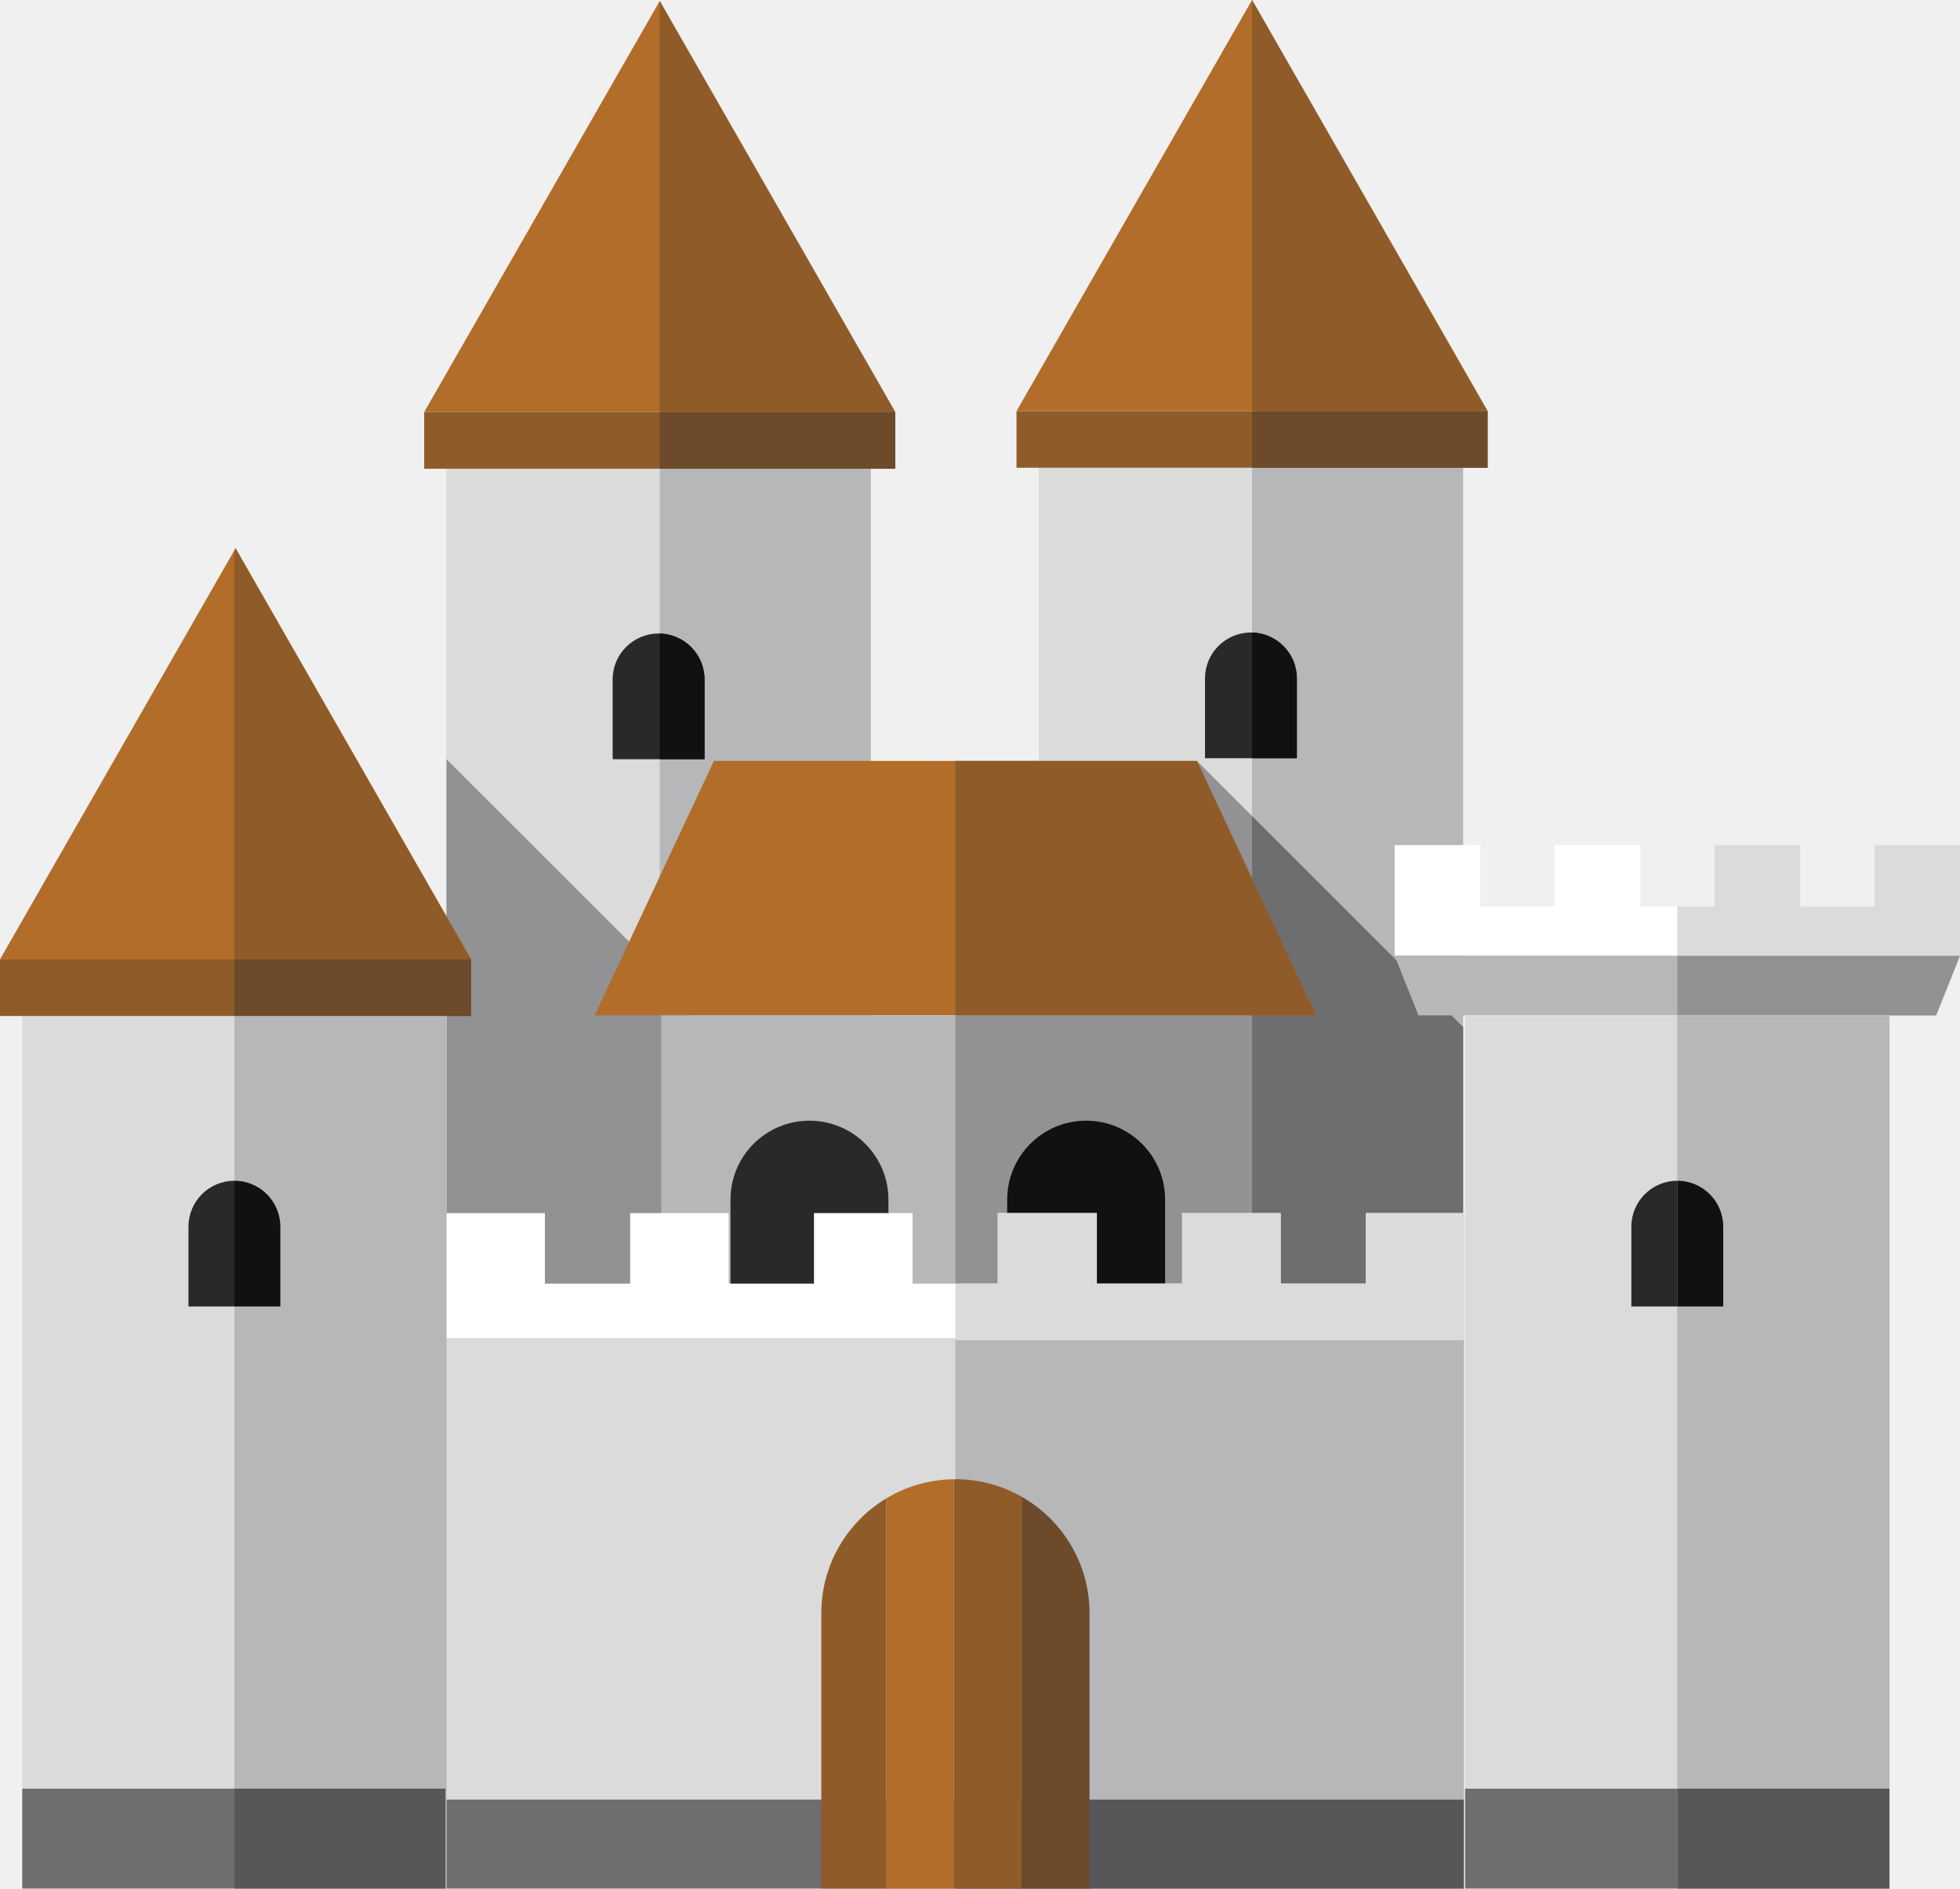
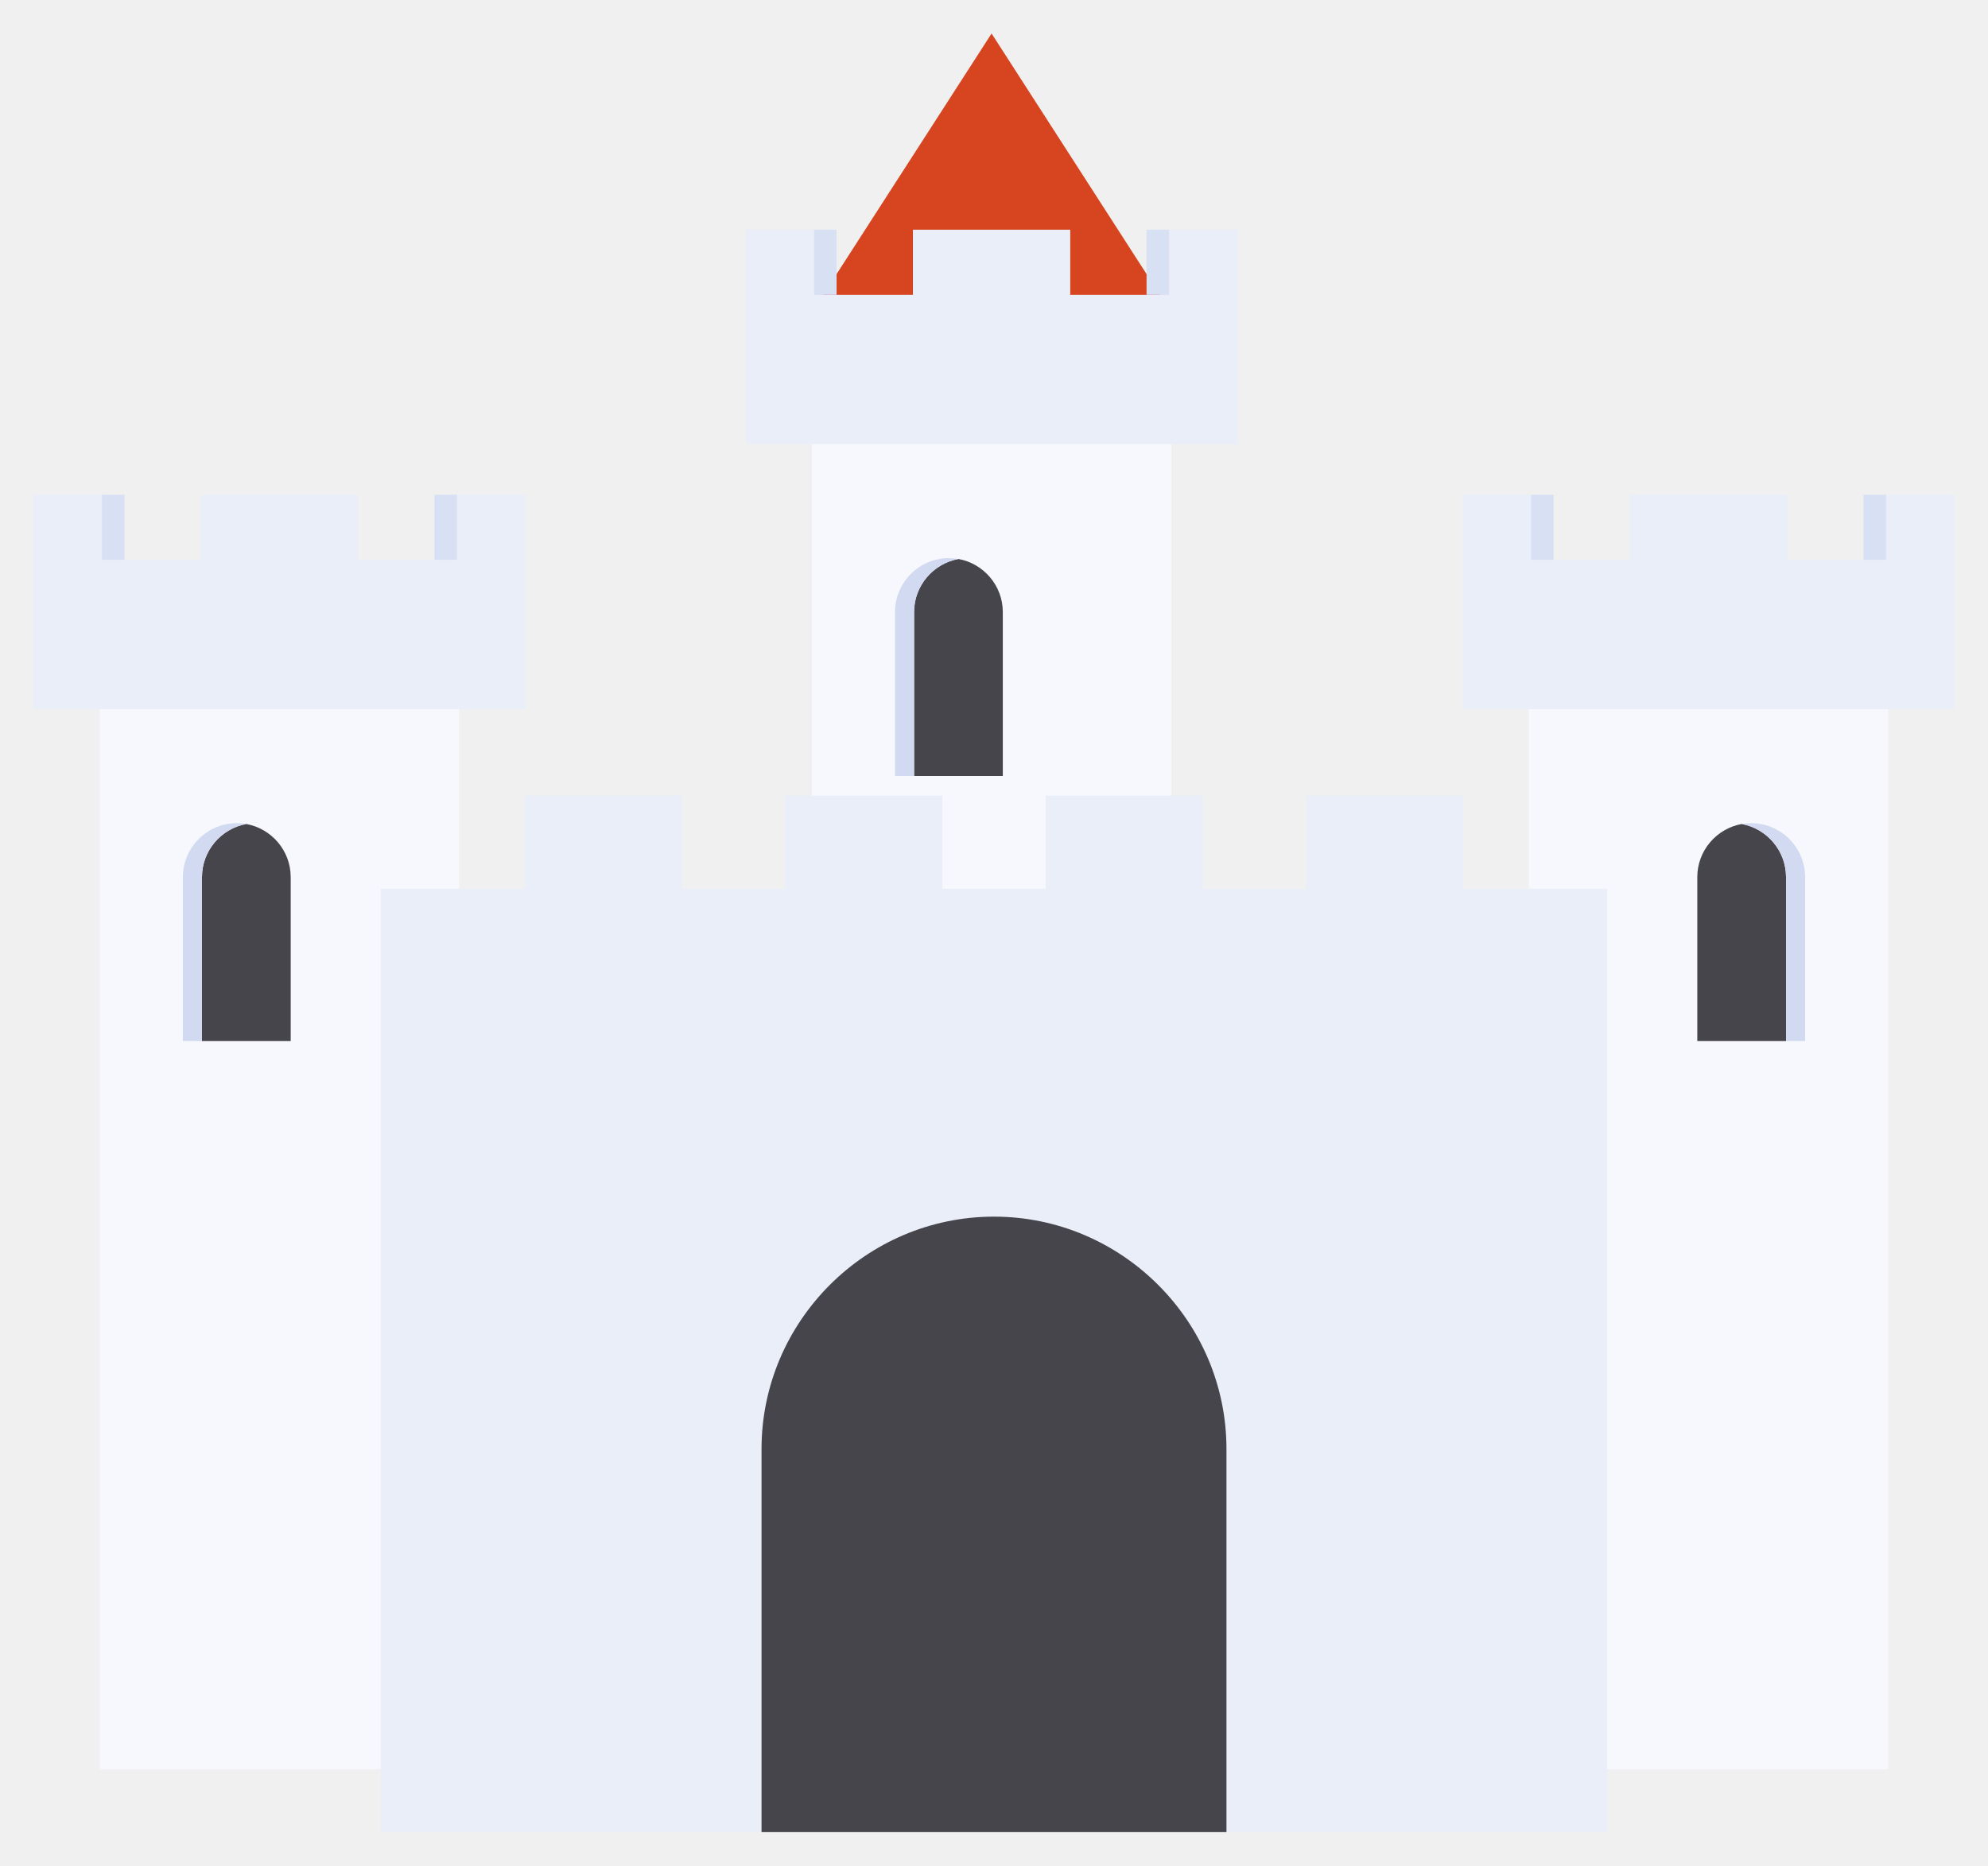
- <svg xmlns="http://www.w3.org/2000/svg" version="1.1" id="svg1228" xml:space="preserve" width="839.829" height="809.391" viewBox="0 0 839.829 809.391">
-   <defs id="defs1232">
-     <clipPath clipPathUnits="userSpaceOnUse" id="clipPath1246">
-       <path d="M 0,980 H 1400 V 0 H 0 Z" id="path1244" />
+ <svg xmlns="http://www.w3.org/2000/svg" version="1.1" id="svg2" xml:space="preserve" width="593.187" height="556.747" viewBox="0 0 593.187 556.747">
+   <defs id="defs6">
+     <clipPath clipPathUnits="userSpaceOnUse" id="clipPath18">
+       <path d="M 0,600 H 600 V 0 H 0 Z" id="path16" />
    </clipPath>
  </defs>
-   <g id="g1236" transform="matrix(1.333333,0,0,-1.333333,-529.4601,1136.771)">
-     <g clip-path="url(#clipPath1246)" id="g1242" transform="translate(21.40709,60.44355)">
-       <path id="path1522" style="fill:#dbdbdb;fill-opacity:1;fill-rule:nonzero;stroke:none" d="M 845.875,361.32 H 709.504 v 280.462 h 136.371 z" />
-       <path id="path1524" style="fill:#b6b7b8;fill-opacity:1;fill-rule:nonzero;stroke:none" d="m 778.052,361.32 h 67.823 v 280.462 h -67.823 z" />
-       <g transform="translate(845.8749,462.0088)" id="g1526">
-         <path id="path1528" style="fill:#929294;fill-opacity:1;fill-rule:nonzero;stroke:none" d="M 0,0 -85.541,85.541 -91.524,-89.817 H 0 Z" />
-       </g>
-       <g transform="translate(778.0522,372.192)" id="g1530">
-         <path id="path1532" style="fill:#6d6e70;fill-opacity:1;fill-rule:nonzero;stroke:none" d="M 0,0 H 67.823 V 89.817 L 0,157.639 Z" />
-       </g>
-       <path id="path1534" style="fill:#dbdbdb;fill-opacity:1;fill-rule:nonzero;stroke:none" d="M 655.523,361 H 519.152 v 280.462 h 136.371 z" />
-       <path id="path1536" style="fill:#b6b7b8;fill-opacity:1;fill-rule:nonzero;stroke:none" d="m 587.7,361 h 67.823 V 641.462 H 587.7 Z" />
-       <g transform="translate(519.1514,361.0005)" id="g1538">
-         <path id="path1540" style="fill:#929294;fill-opacity:1;fill-rule:nonzero;stroke:none" d="M 0,0 H 77.869 V 109.268 L 0,187.136 Z" />
-       </g>
-       <g transform="translate(777.6892,588.8224)" id="g1542">
-         <path id="path1544" style="fill:#29282a;fill-opacity:1;fill-rule:nonzero;stroke:none" d="m 0,0 c -8.153,0 -14.762,-6.609 -14.762,-14.762 v -25.64 h 29.524 v 25.64 C 14.762,-6.609 8.153,0 0,0" />
-       </g>
-       <path id="path1546" style="fill:#8f5c29;fill-opacity:1;fill-rule:nonzero;stroke:none" d="M 853.746,659.99 H 702.358 v -18.207 h 151.388 z" />
-       <g transform="translate(702.3583,659.9896)" id="g1548">
-         <path id="path1550" style="fill:#b16d29;fill-opacity:1;fill-rule:nonzero;stroke:none" d="M 0,0 75.694,132.145 151.388,0 Z" />
-       </g>
-       <path id="path1552" style="fill:#6d4a2a;fill-opacity:1;fill-rule:nonzero;stroke:none" d="m 778.052,641.782 h 75.694 v 18.207 h -75.694 z" />
-       <g transform="translate(853.746,659.9896)" id="g1554">
-         <path id="path1556" style="fill:#8f5c29;fill-opacity:1;fill-rule:nonzero;stroke:none" d="M 0,0 -75.694,132.145 V 0 Z" />
-       </g>
-       <g transform="translate(778.0522,588.8041)" id="g1558">
-         <path id="path1560" style="fill:#121112;fill-opacity:1;fill-rule:nonzero;stroke:none" d="m 0,0 v -40.384 h 14.399 v 25.64 C 14.399,-6.714 7.983,-0.195 0,0" />
-       </g>
-       <g transform="translate(587.337,588.503)" id="g1562">
-         <path id="path1564" style="fill:#29282a;fill-opacity:1;fill-rule:nonzero;stroke:none" d="m 0,0 c -8.153,0 -14.762,-6.609 -14.762,-14.762 v -25.64 h 29.524 v 25.64 C 14.762,-6.609 8.153,0 0,0" />
-       </g>
-       <path id="path1566" style="fill:#8f5c29;fill-opacity:1;fill-rule:nonzero;stroke:none" d="M 663.394,659.67 H 512.006 v -18.207 h 151.388 z" />
-       <g transform="translate(512.006,659.6702)" id="g1568">
-         <path id="path1570" style="fill:#b16d29;fill-opacity:1;fill-rule:nonzero;stroke:none" d="M 0,0 75.694,132.145 151.388,0 Z" />
-       </g>
-       <g transform="translate(663.3936,659.6703)" id="g1572">
-         <path id="path1574" style="fill:#8f5c29;fill-opacity:1;fill-rule:nonzero;stroke:none" d="M 0,0 -75.694,132.145 V 0 Z" />
-       </g>
-       <path id="path1576" style="fill:#6d4a2a;fill-opacity:1;fill-rule:nonzero;stroke:none" d="m 587.7,641.463 h 75.694 v 18.208 H 587.7 Z" />
-       <g transform="translate(587.6998,588.4847)" id="g1578">
-         <path id="path1580" style="fill:#121112;fill-opacity:1;fill-rule:nonzero;stroke:none" d="m 0,0 v -40.384 h 14.399 v 25.64 C 14.399,-6.713 7.984,-0.195 0,0" />
-       </g>
-       <g transform="translate(798.66,465.7585)" id="g1582">
-         <path id="path1584" style="fill:#b16d29;fill-opacity:1;fill-rule:nonzero;stroke:none" d="m 0,0 h -231.872 l 38.326,81.791 h 155.22 z" />
-       </g>
-       <path id="path1586" style="fill:#b6b7b8;fill-opacity:1;fill-rule:nonzero;stroke:none" d="M 777.261,362.484 H 588.186 v 103.275 h 189.075 z" />
-       <path id="path1588" style="fill:#929294;fill-opacity:1;fill-rule:nonzero;stroke:none" d="m 682.724,362.484 h 94.537 v 103.275 h -94.537 z" />
-       <g transform="translate(682.724,465.7585)" id="g1590">
-         <path id="path1592" style="fill:#8f5c29;fill-opacity:1;fill-rule:nonzero;stroke:none" d="M 0,0 H 115.936 L 77.61,81.791 H 0 Z" />
-       </g>
-       <g transform="translate(635.8159,431.9057)" id="g1594">
-         <path id="path1596" style="fill:#29282a;fill-opacity:1;fill-rule:nonzero;stroke:none" d="m 0,0 c -14.013,0 -25.374,-11.36 -25.374,-25.374 v -44.07 h 50.748 v 44.07 C 25.374,-11.36 14.013,0 0,0" />
-       </g>
-       <g transform="translate(724.7366,431.9057)" id="g1598">
-         <path id="path1600" style="fill:#121112;fill-opacity:1;fill-rule:nonzero;stroke:none" d="m 0,0 c -14.013,0 -25.374,-11.36 -25.374,-25.374 v -44.07 h 50.748 v 44.07 C 25.374,-11.36 14.013,0 0,0" />
-       </g>
-       <path id="path1602" style="fill:#dbdbdb;fill-opacity:1;fill-rule:nonzero;stroke:none" d="M 519.205,185.091 H 382.834 v 280.462 h 136.371 z" />
-       <g transform="translate(846.3182,402.201)" id="g1604">
-         <path id="path1606" style="fill:#ffffff;fill-opacity:1;fill-rule:nonzero;stroke:none" d="M 0,0 H -31.668 V -22.676 H -59.07 V 0 h -31.667 v -22.676 h -27.402 V 0 h -0.173 -31.495 -0.173 v -22.676 h -27.402 V 0 h -31.667 v -22.676 h -27.402 V 0 h -31.668 v -22.676 h -27.402 V 0 h -31.667 v -22.676 -18.205 h 177.381 31.495 118.303 z" />
-       </g>
-       <path id="path1608" style="fill:#dbdbdb;fill-opacity:1;fill-rule:nonzero;stroke:none" d="M 846.134,185.091 H 518.946 v 176.938 h 327.188 z" />
-       <g transform="translate(451.0192,412.594)" id="g1610">
-         <path id="path1612" style="fill:#29282a;fill-opacity:1;fill-rule:nonzero;stroke:none" d="m 0,0 c -8.153,0 -14.762,-6.609 -14.762,-14.762 v -25.64 h 29.524 v 25.64 C 14.762,-6.609 8.153,0 0,0" />
-       </g>
-       <path id="path1614" style="fill:#6d6e70;fill-opacity:1;fill-rule:nonzero;stroke:none" d="M 518.839,185.091 H 382.833 v 32.098 h 136.006 z" />
-       <path id="path1616" style="fill:#6d6e70;fill-opacity:1;fill-rule:nonzero;stroke:none" d="M 846.097,185.091 H 519.161 v 28.585 h 326.936 z" />
-       <path id="path1618" style="fill:#8f5c29;fill-opacity:1;fill-rule:nonzero;stroke:none" d="M 527.076,483.761 H 375.688 v -18.207 h 151.388 z" />
-       <g transform="translate(375.6882,483.7612)" id="g1620">
-         <path id="path1622" style="fill:#b16d29;fill-opacity:1;fill-rule:nonzero;stroke:none" d="M 0,0 75.694,132.145 151.388,0 Z" />
-       </g>
-       <path id="path1630" style="fill:#dbdbdb;fill-opacity:1;fill-rule:nonzero;stroke:none" d="M 982.895,185.091 H 846.524 v 280.462 h 136.371 z" />
-       <g transform="translate(914.7095,412.594)" id="g1632">
-         <path id="path1634" style="fill:#29282a;fill-opacity:1;fill-rule:nonzero;stroke:none" d="m 0,0 c -8.153,0 -14.762,-6.609 -14.762,-14.762 v -25.64 h 29.524 v 25.64 C 14.762,-6.609 8.153,0 0,0" />
-       </g>
-       <path id="path1636" style="fill:#6d6e70;fill-opacity:1;fill-rule:nonzero;stroke:none" d="M 982.895,185.091 H 846.524 v 32.098 h 136.371 z" />
-       <g transform="translate(978.0121,520.4982)" id="g1638">
-         <path id="path1640" style="fill:#ffffff;fill-opacity:1;fill-rule:nonzero;stroke:none" d="M 0,0 V -19.726 H -23.837 V 0 H -51.384 V -19.726 H -75.221 V 0 h -27.548 v -19.726 h -23.836 V 0 h -27.548 V -19.726 -35.562 H 27.548 V -19.726 0 Z" />
-       </g>
-       <g transform="translate(997.8947,465.7585)" id="g1642">
-         <path id="path1644" style="fill:#b6b7b8;fill-opacity:1;fill-rule:nonzero;stroke:none" d="m 0,0 h -166.37 l -7.666,19.177 H 7.665 Z" />
-       </g>
-       <path id="path1646" style="fill:#b6b7b8;fill-opacity:1;fill-rule:nonzero;stroke:none" d="m 451.019,185.091 h 68.186 v 280.462 h -68.186 z" />
-       <path id="path1648" style="fill:#565759;fill-opacity:1;fill-rule:nonzero;stroke:none" d="m 451.019,185.091 h 67.82 v 32.098 h -67.82 z" />
-       <g transform="translate(451.0192,412.5941)" id="g1650">
-         <path id="path1652" style="fill:#121112;fill-opacity:1;fill-rule:nonzero;stroke:none" d="m 0,0 v -40.402 h 14.762 v 25.64 C 14.762,-6.609 8.153,0 0,0" />
-       </g>
-       <path id="path1654" style="fill:#6d4a2a;fill-opacity:1;fill-rule:nonzero;stroke:none" d="m 451.019,465.554 h 76.057 v 18.207 h -76.057 z" />
-       <g transform="translate(451.0192,483.7612)" id="g1656">
-         <path id="path1658" style="fill:#8f5c29;fill-opacity:1;fill-rule:nonzero;stroke:none" d="M 0,0 H 76.057 L 0.363,132.145 0,131.511 Z" />
-       </g>
-       <path id="path1660" style="fill:#b6b7b8;fill-opacity:1;fill-rule:nonzero;stroke:none" d="m 682.724,185.091 h 163.41 v 176.938 h -163.41 z" />
-       <path id="path1662" style="fill:#565759;fill-opacity:1;fill-rule:nonzero;stroke:none" d="m 682.724,185.091 h 163.373 v 28.585 H 682.724 Z" />
-       <g transform="translate(814.6505,379.5247)" id="g1664">
-         <path id="path1666" style="fill:#dbdbdb;fill-opacity:1;fill-rule:nonzero;stroke:none" d="M 0,0 H -27.402 V 22.676 H -59.07 V 0 h -27.401 v 22.676 h -0.173 -31.495 -0.173 V 0 h -13.614 v -18.205 h 13.787 31.495 118.303 l 0.009,40.881 H 0 Z" />
-       </g>
-       <path id="path1668" style="fill:#b6b7b8;fill-opacity:1;fill-rule:nonzero;stroke:none" d="m 914.71,185.091 h 68.186 V 465.553 H 914.71 Z" />
-       <path id="path1670" style="fill:#565759;fill-opacity:1;fill-rule:nonzero;stroke:none" d="m 914.71,185.091 h 68.186 v 32.098 H 914.71 Z" />
-       <g transform="translate(929.4718,372.192)" id="g1672">
-         <path id="path1674" style="fill:#121112;fill-opacity:1;fill-rule:nonzero;stroke:none" d="m 0,0 v 25.64 c 0,8.153 -6.609,14.762 -14.762,14.762 V 0 Z" />
-       </g>
-       <g transform="translate(914.7096,465.7585)" id="g1676">
-         <path id="path1678" style="fill:#929294;fill-opacity:1;fill-rule:nonzero;stroke:none" d="M 0,0 H 83.185 L 90.85,19.177 H 0 Z" />
-       </g>
-       <g transform="translate(978.012,500.7723)" id="g1680">
-         <path id="path1682" style="fill:#dbdbdb;fill-opacity:1;fill-rule:nonzero;stroke:none" d="M 0,0 H -23.836 V 19.726 H -51.384 V 0 h -11.918 v -15.836 h 90.85 V 0 19.726 H 0 Z" />
-       </g>
-       <g transform="translate(682.7239,316.662)" id="g1684">
-         <path id="path1686" style="fill:#8f5c29;fill-opacity:1;fill-rule:nonzero;stroke:none" d="m 0,0 c -0.161,0 -0.319,-0.01 -0.479,-0.012 v -131.559 h 21.79 V -5.643 C 15.024,-2.058 7.755,0 0,0" />
-       </g>
-       <g transform="translate(704.035,311.0192)" id="g1688">
-         <path id="path1690" style="fill:#6d4a2a;fill-opacity:1;fill-rule:nonzero;stroke:none" d="m 0,0 v -125.928 h 21.79 v 88.47 C 21.79,-21.409 13.011,-7.419 0,0" />
-       </g>
-       <g transform="translate(639.6233,273.5613)" id="g1692">
-         <path id="path1694" style="fill:#8f5c29;fill-opacity:1;fill-rule:nonzero;stroke:none" d="M 0,0 V -88.47 H 20.832 V 36.907 C 8.347,29.358 0,15.655 0,0" />
-       </g>
-       <g transform="translate(660.4555,310.4686)" id="g1696">
-         <path id="path1698" style="fill:#b16d29;fill-opacity:1;fill-rule:nonzero;stroke:none" d="M 0,0 V -125.377 H 21.79 V 6.181 C 13.822,6.094 6.371,3.852 0,0" />
-       </g>
-     </g>
+   <g id="g10" transform="matrix(1.333333,0,0,-1.333333,-103.9253,715.1106)">
+     <path d="m 299.846,528.833 21.33,-33.112 21.33,-33.112 h -42.66 -42.66 l 21.33,33.112 z" style="fill:#d64520;fill-opacity:1;fill-rule:evenodd;stroke:none" id="path24" />
+     <path d="m 259.634,199.668 h 80.423 v 241.271 h -80.423 z" style="fill:#f6f8fd;fill-opacity:1;fill-rule:evenodd;stroke:none" id="path26" />
+     <path d="m 244.806,484.92 h 15.331 v -14.577 h 22.108 v 14.577 h 35.201 v -14.577 h 22.109 v 14.577 h 15.331 v -48.003 h -110.08 z" style="fill:#e9eef9;fill-opacity:1;fill-rule:evenodd;stroke:none" id="path28" />
+     <path d="m 260.137,484.92 h 5.026 v -14.577 h -5.026 z m 74.391,0 h 5.026 v -14.577 h -5.026 z" style="fill:#d8e0f4;fill-opacity:1;fill-rule:evenodd;stroke:none" id="path30" />
+     <path d="m 292.433,411.217 v 0 c 5.627,-1.015 9.927,-5.968 9.927,-11.872 V 362.65 h -19.855 v 36.695 c 0,5.905 4.303,10.856 9.928,11.872" style="fill:#46454b;fill-opacity:1;fill-rule:evenodd;stroke:none" id="path32" />
+     <path d="m 290.296,411.408 v 0 c 0.729,0 1.443,-0.066 2.137,-0.191 -5.625,-1.016 -9.928,-5.967 -9.928,-11.872 V 362.65 h -4.272 v 36.695 c 0,6.634 5.429,12.063 12.063,12.063" style="fill:#d2daf1;fill-opacity:1;fill-rule:evenodd;stroke:none" id="path34" />
+     <path d="m 100.272,140.349 h 80.424 v 241.27 h -80.424 z" style="fill:#f6f8fd;fill-opacity:1;fill-rule:evenodd;stroke:none" id="path36" />
+     <path d="m 85.444,425.6 h 15.33 v -14.576 h 22.109 V 425.6 h 35.201 v -14.576 h 22.108 V 425.6 h 15.331 V 377.597 H 85.444 Z" style="fill:#e9eef9;fill-opacity:1;fill-rule:evenodd;stroke:none" id="path38" />
+     <path d="m 100.774,425.6 h 5.026 v -14.576 h -5.026 z m 74.393,0 h 5.025 v -14.576 h -5.025 z" style="fill:#d8e0f4;fill-opacity:1;fill-rule:evenodd;stroke:none" id="path40" />
+     <path d="m 133.07,351.896 h 0.001 c 5.626,-1.015 9.927,-5.968 9.927,-11.873 v -36.694 h -19.854 v 36.694 c 0,5.907 4.302,10.857 9.926,11.873" style="fill:#46454b;fill-opacity:1;fill-rule:evenodd;stroke:none" id="path42" />
+     <path d="m 130.935,352.087 v 0 c 0.728,0 1.442,-0.066 2.136,-0.191 -5.625,-1.016 -9.927,-5.966 -9.927,-11.873 v -36.694 h -4.273 v 36.694 c 0,6.636 5.428,12.064 12.064,12.064" style="fill:#d2daf1;fill-opacity:1;fill-rule:evenodd;stroke:none" id="path44" />
+     <path d="m 420.082,140.349 h 80.424 v 241.27 h -80.424 z" style="fill:#f6f8fd;fill-opacity:1;fill-rule:evenodd;stroke:none" id="path46" />
+     <path d="m 515.334,425.6 h -15.33 V 411.024 H 477.895 V 425.6 h -35.2 v -14.576 h -22.11 V 425.6 h -15.33 v -48.003 h 110.079 z" style="fill:#e9eef9;fill-opacity:1;fill-rule:evenodd;stroke:none" id="path48" />
+     <path d="m 500.004,425.6 h -5.027 v -14.576 h 5.027 z m -74.393,0 h -5.026 v -14.576 h 5.026 z" style="fill:#d8e0f4;fill-opacity:1;fill-rule:evenodd;stroke:none" id="path50" />
+     <path d="m 467.708,351.896 v 0 c -5.627,-1.015 -9.929,-5.968 -9.929,-11.873 v -36.694 h 19.856 v 36.694 c 0,5.907 -4.302,10.857 -9.927,11.873" style="fill:#46454b;fill-opacity:1;fill-rule:evenodd;stroke:none" id="path52" />
+     <path d="m 469.843,352.087 v 0 c -0.728,0 -1.442,-0.066 -2.135,-0.191 5.625,-1.016 9.927,-5.966 9.927,-11.873 v -36.694 h 4.272 v 36.694 c 0,6.636 -5.429,12.064 -12.064,12.064" style="fill:#d2daf1;fill-opacity:1;fill-rule:evenodd;stroke:none" id="path54" />
+     <path d="m 163.166,337.386 h 32.162 v 20.865 h 35.2 v -20.865 h 23.107 v 20.865 h 35.201 v -20.865 h 23.106 v 20.865 h 35.201 v -20.865 h 23.108 v 20.865 h 35.198 v -20.865 h 32.162 V 126.273 H 163.166 Z" style="fill:#e9eef9;fill-opacity:1;fill-rule:evenodd;stroke:none" id="path56" />
+     <path d="m 300.389,264.015 v 0 c 28.614,0 52.024,-23.409 52.024,-52.022 v -85.701 H 248.365 v 85.701 c 0,28.613 23.411,52.022 52.024,52.022" style="fill:#46454b;fill-opacity:1;fill-rule:evenodd;stroke:none" id="path58" />
  </g>
</svg>
